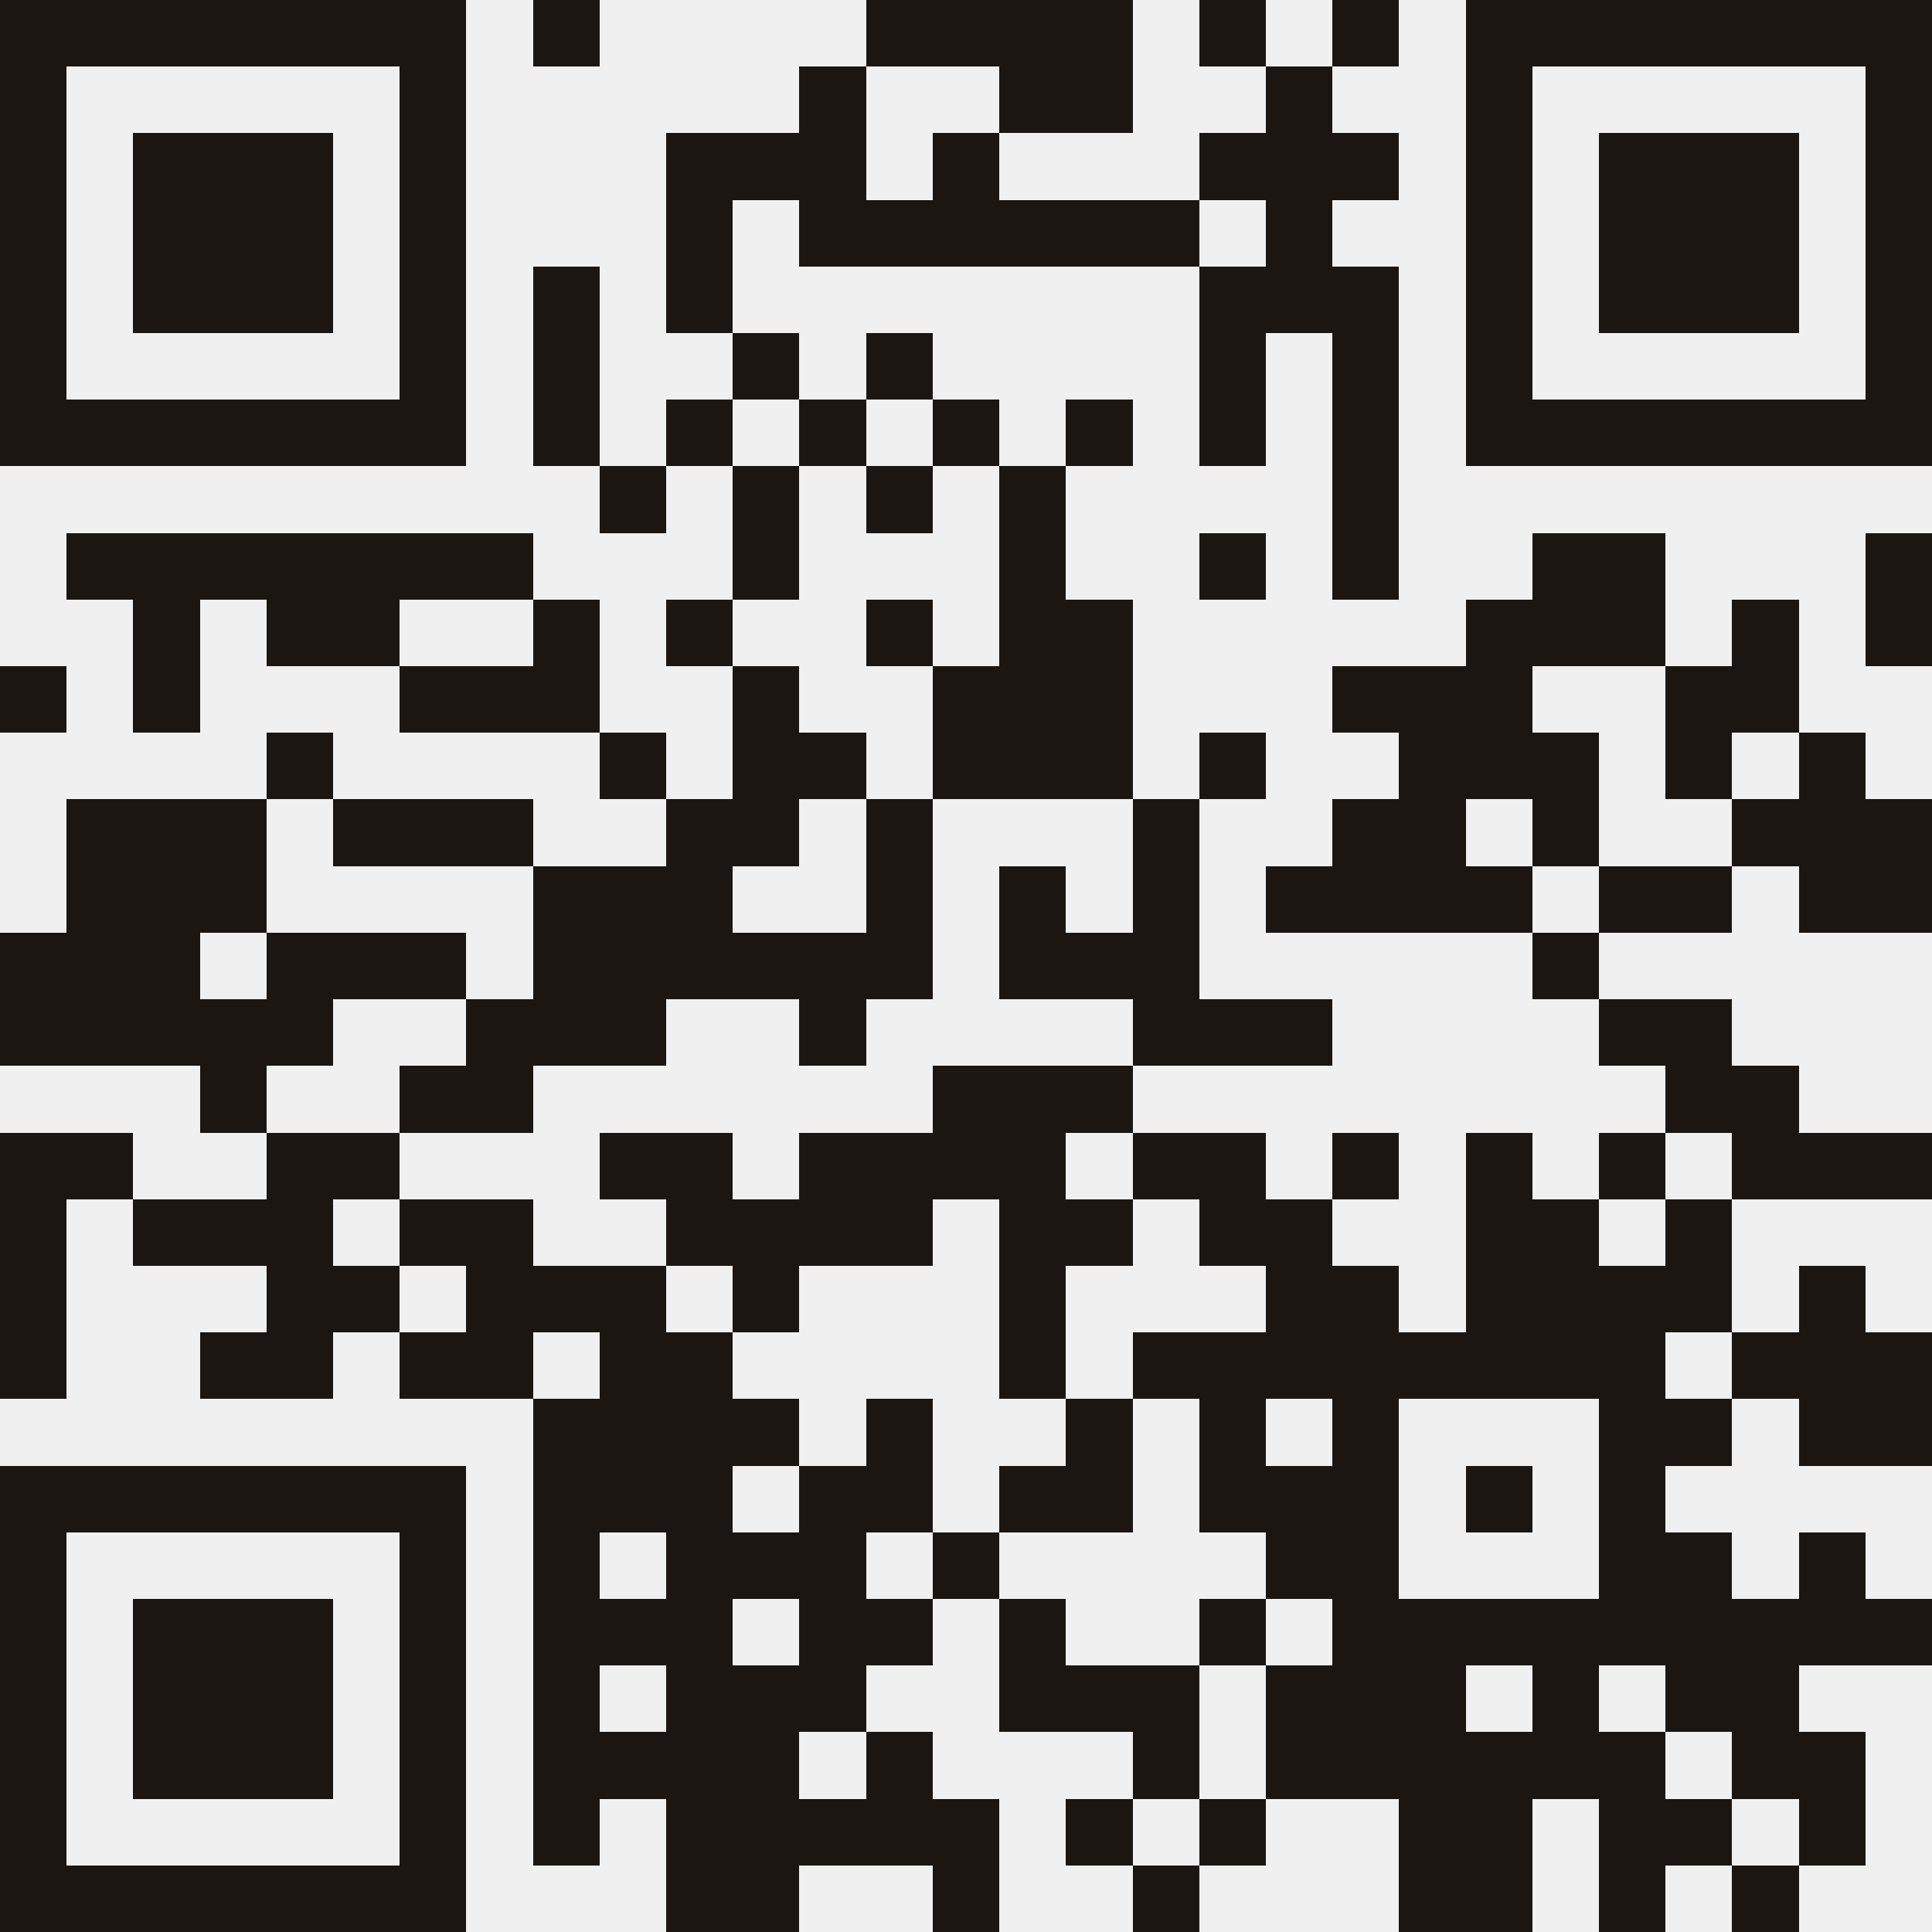
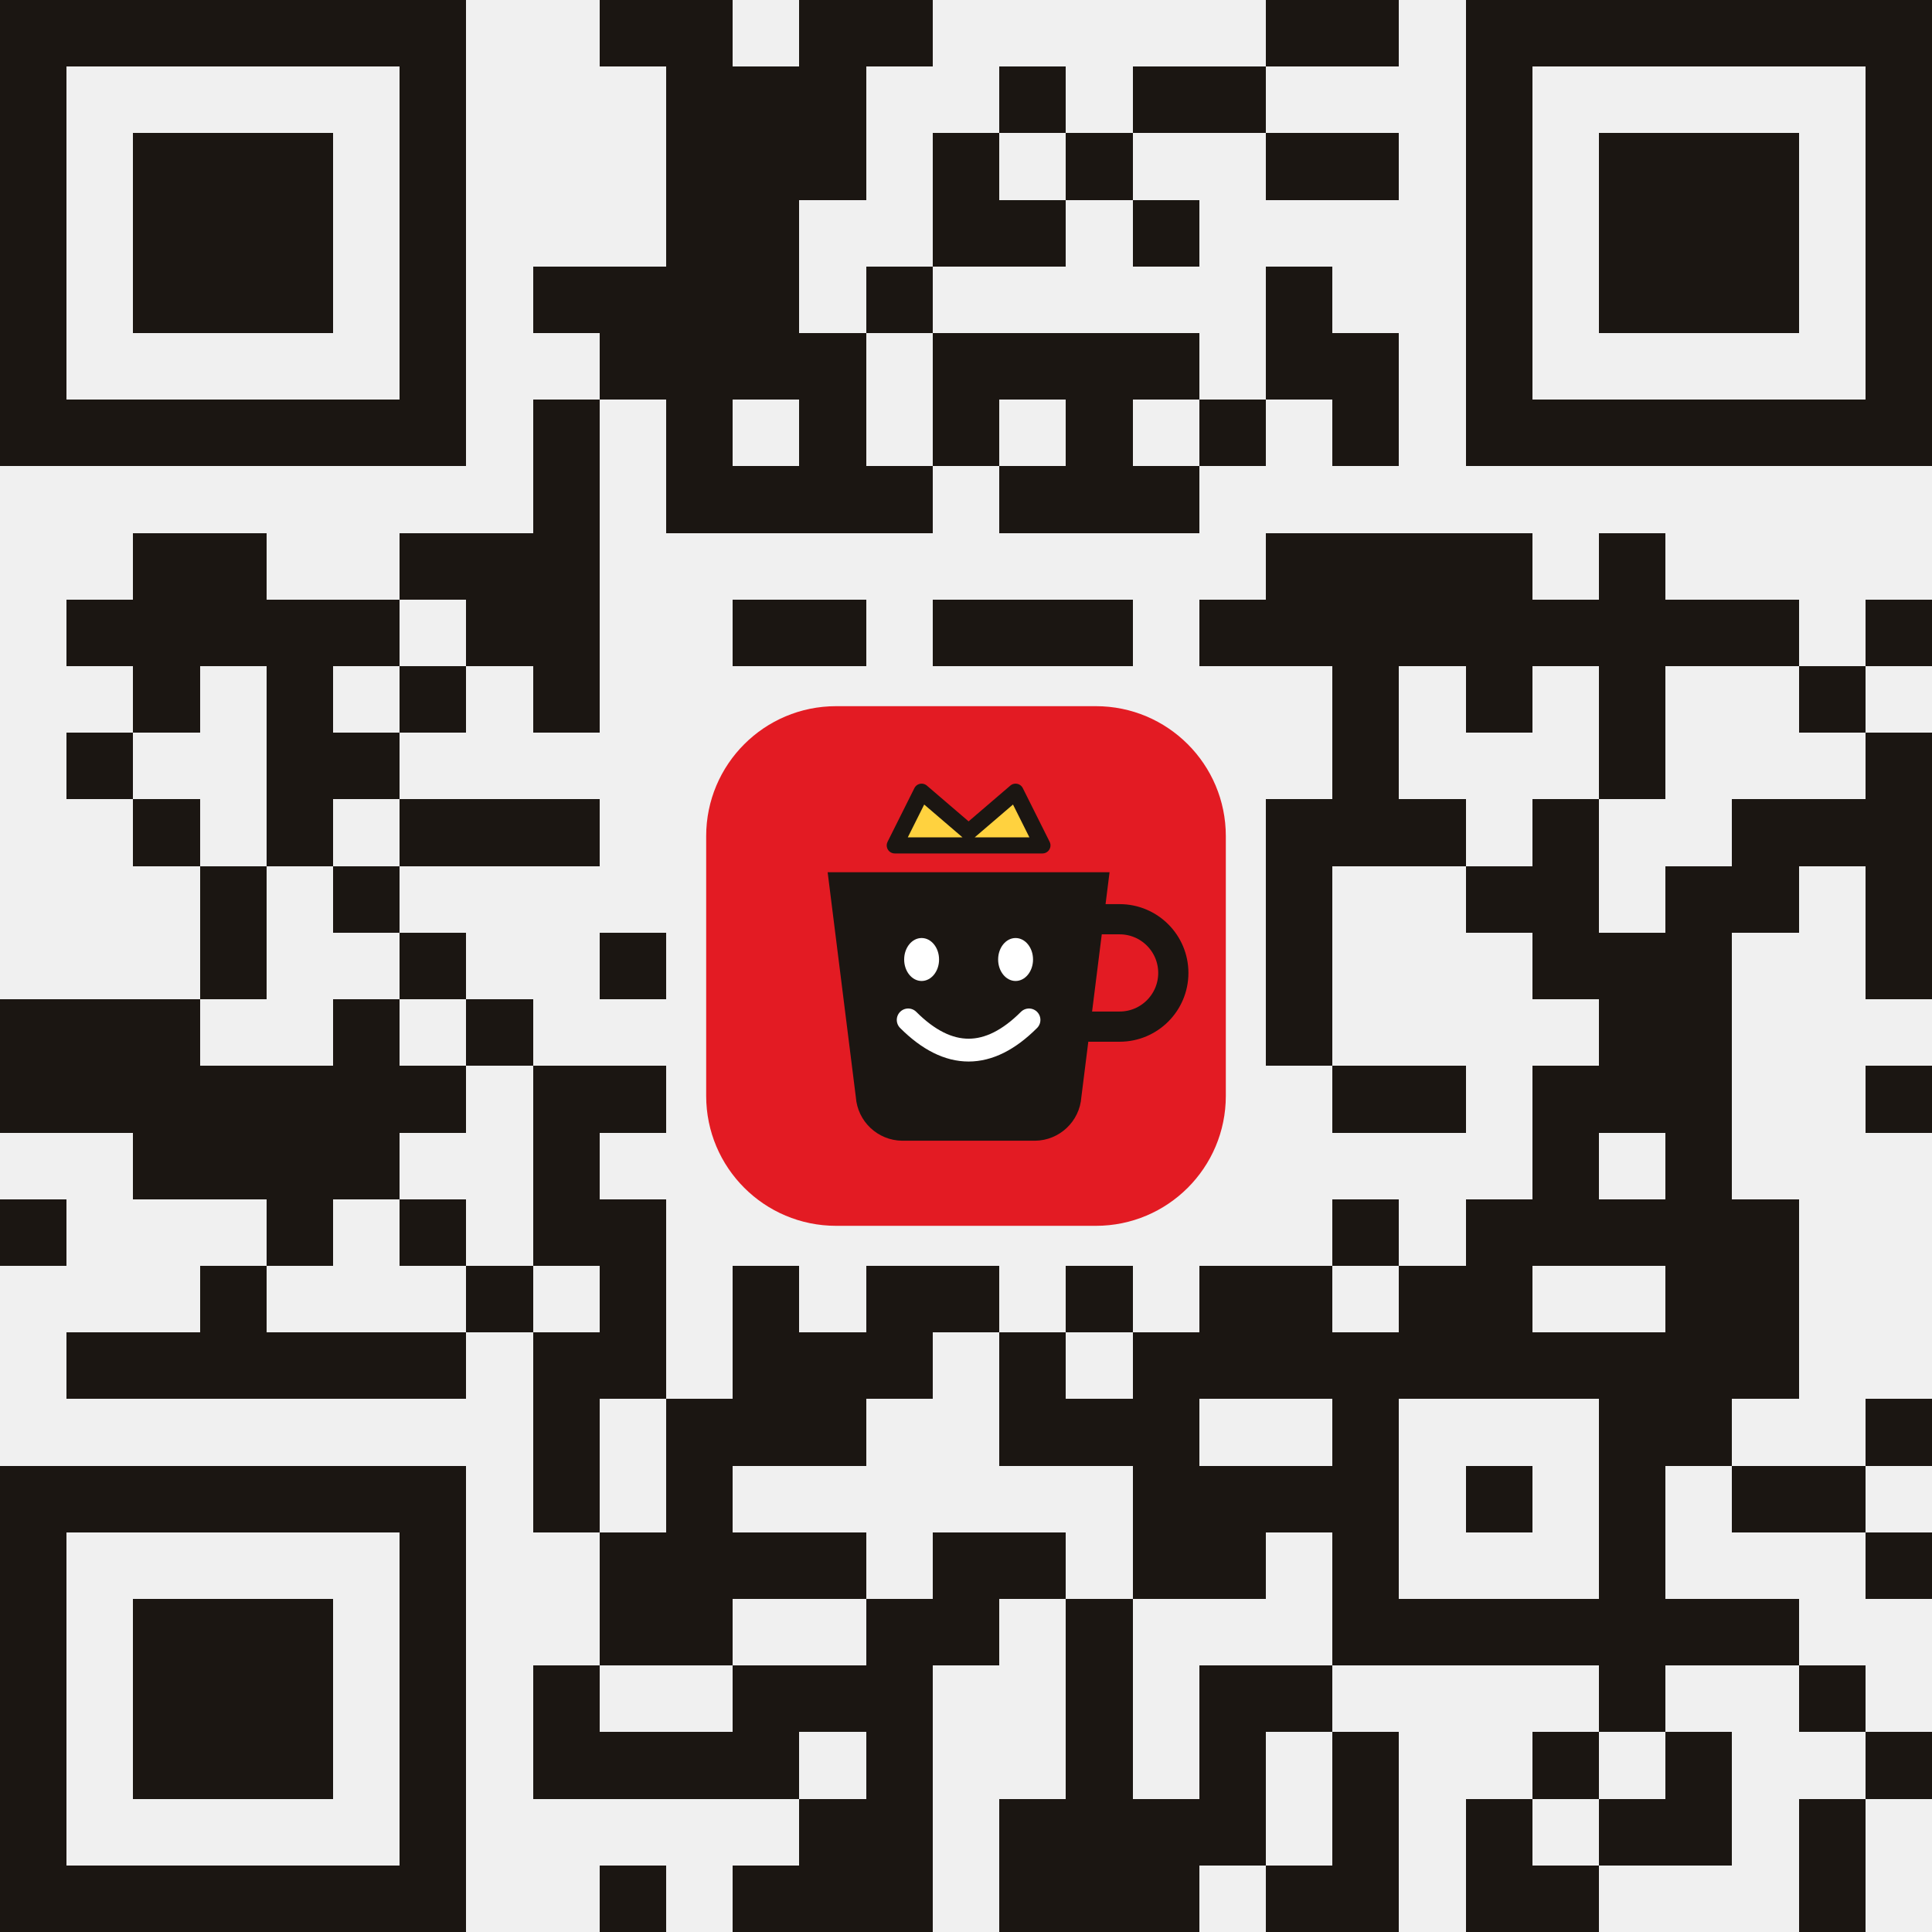
- <svg xmlns="http://www.w3.org/2000/svg" viewBox="0 0 29 29" shape-rendering="crispEdges">
-   <path fill="#1B1612" d="M0 0h1v1h-1zM1 0h1v1h-1zM2 0h1v1h-1zM3 0h1v1h-1zM4 0h1v1h-1zM5 0h1v1h-1zM6 0h1v1h-1zM8 0h1v1h-1zM13 0h1v1h-1zM14 0h1v1h-1zM15 0h1v1h-1zM16 0h1v1h-1zM18 0h1v1h-1zM20 0h1v1h-1zM22 0h1v1h-1zM23 0h1v1h-1zM24 0h1v1h-1zM25 0h1v1h-1zM26 0h1v1h-1zM27 0h1v1h-1zM28 0h1v1h-1zM0 1h1v1h-1zM6 1h1v1h-1zM12 1h1v1h-1zM15 1h1v1h-1zM16 1h1v1h-1zM19 1h1v1h-1zM22 1h1v1h-1zM28 1h1v1h-1zM0 2h1v1h-1zM2 2h1v1h-1zM3 2h1v1h-1zM4 2h1v1h-1zM6 2h1v1h-1zM10 2h1v1h-1zM11 2h1v1h-1zM12 2h1v1h-1zM14 2h1v1h-1zM18 2h1v1h-1zM19 2h1v1h-1zM20 2h1v1h-1zM22 2h1v1h-1zM24 2h1v1h-1zM25 2h1v1h-1zM26 2h1v1h-1zM28 2h1v1h-1zM0 3h1v1h-1zM2 3h1v1h-1zM3 3h1v1h-1zM4 3h1v1h-1zM6 3h1v1h-1zM10 3h1v1h-1zM12 3h1v1h-1zM13 3h1v1h-1zM14 3h1v1h-1zM15 3h1v1h-1zM16 3h1v1h-1zM17 3h1v1h-1zM19 3h1v1h-1zM22 3h1v1h-1zM24 3h1v1h-1zM25 3h1v1h-1zM26 3h1v1h-1zM28 3h1v1h-1zM0 4h1v1h-1zM2 4h1v1h-1zM3 4h1v1h-1zM4 4h1v1h-1zM6 4h1v1h-1zM8 4h1v1h-1zM10 4h1v1h-1zM18 4h1v1h-1zM19 4h1v1h-1zM20 4h1v1h-1zM22 4h1v1h-1zM24 4h1v1h-1zM25 4h1v1h-1zM26 4h1v1h-1zM28 4h1v1h-1zM0 5h1v1h-1zM6 5h1v1h-1zM8 5h1v1h-1zM11 5h1v1h-1zM13 5h1v1h-1zM18 5h1v1h-1zM20 5h1v1h-1zM22 5h1v1h-1zM28 5h1v1h-1zM0 6h1v1h-1zM1 6h1v1h-1zM2 6h1v1h-1zM3 6h1v1h-1zM4 6h1v1h-1zM5 6h1v1h-1zM6 6h1v1h-1zM8 6h1v1h-1zM10 6h1v1h-1zM12 6h1v1h-1zM14 6h1v1h-1zM16 6h1v1h-1zM18 6h1v1h-1zM20 6h1v1h-1zM22 6h1v1h-1zM23 6h1v1h-1zM24 6h1v1h-1zM25 6h1v1h-1zM26 6h1v1h-1zM27 6h1v1h-1zM28 6h1v1h-1zM9 7h1v1h-1zM11 7h1v1h-1zM13 7h1v1h-1zM15 7h1v1h-1zM20 7h1v1h-1zM1 8h1v1h-1zM2 8h1v1h-1zM3 8h1v1h-1zM4 8h1v1h-1zM5 8h1v1h-1zM6 8h1v1h-1zM7 8h1v1h-1zM11 8h1v1h-1zM15 8h1v1h-1zM18 8h1v1h-1zM20 8h1v1h-1zM23 8h1v1h-1zM24 8h1v1h-1zM28 8h1v1h-1zM2 9h1v1h-1zM4 9h1v1h-1zM5 9h1v1h-1zM8 9h1v1h-1zM10 9h1v1h-1zM13 9h1v1h-1zM15 9h1v1h-1zM16 9h1v1h-1zM22 9h1v1h-1zM23 9h1v1h-1zM24 9h1v1h-1zM26 9h1v1h-1zM28 9h1v1h-1zM0 10h1v1h-1zM2 10h1v1h-1zM6 10h1v1h-1zM7 10h1v1h-1zM8 10h1v1h-1zM11 10h1v1h-1zM14 10h1v1h-1zM15 10h1v1h-1zM16 10h1v1h-1zM20 10h1v1h-1zM21 10h1v1h-1zM22 10h1v1h-1zM25 10h1v1h-1zM26 10h1v1h-1zM4 11h1v1h-1zM9 11h1v1h-1zM11 11h1v1h-1zM12 11h1v1h-1zM14 11h1v1h-1zM15 11h1v1h-1zM16 11h1v1h-1zM18 11h1v1h-1zM21 11h1v1h-1zM22 11h1v1h-1zM23 11h1v1h-1zM25 11h1v1h-1zM27 11h1v1h-1zM1 12h1v1h-1zM2 12h1v1h-1zM3 12h1v1h-1zM5 12h1v1h-1zM6 12h1v1h-1zM7 12h1v1h-1zM10 12h1v1h-1zM11 12h1v1h-1zM13 12h1v1h-1zM17 12h1v1h-1zM20 12h1v1h-1zM21 12h1v1h-1zM23 12h1v1h-1zM26 12h1v1h-1zM27 12h1v1h-1zM28 12h1v1h-1zM1 13h1v1h-1zM2 13h1v1h-1zM3 13h1v1h-1zM8 13h1v1h-1zM9 13h1v1h-1zM10 13h1v1h-1zM13 13h1v1h-1zM15 13h1v1h-1zM17 13h1v1h-1zM19 13h1v1h-1zM20 13h1v1h-1zM21 13h1v1h-1zM22 13h1v1h-1zM24 13h1v1h-1zM25 13h1v1h-1zM27 13h1v1h-1zM28 13h1v1h-1zM0 14h1v1h-1zM1 14h1v1h-1zM2 14h1v1h-1zM4 14h1v1h-1zM5 14h1v1h-1zM6 14h1v1h-1zM8 14h1v1h-1zM9 14h1v1h-1zM10 14h1v1h-1zM11 14h1v1h-1zM12 14h1v1h-1zM13 14h1v1h-1zM15 14h1v1h-1zM16 14h1v1h-1zM17 14h1v1h-1zM23 14h1v1h-1zM0 15h1v1h-1zM1 15h1v1h-1zM2 15h1v1h-1zM3 15h1v1h-1zM4 15h1v1h-1zM7 15h1v1h-1zM8 15h1v1h-1zM9 15h1v1h-1zM12 15h1v1h-1zM17 15h1v1h-1zM18 15h1v1h-1zM19 15h1v1h-1zM24 15h1v1h-1zM25 15h1v1h-1zM3 16h1v1h-1zM6 16h1v1h-1zM7 16h1v1h-1zM14 16h1v1h-1zM15 16h1v1h-1zM16 16h1v1h-1zM25 16h1v1h-1zM26 16h1v1h-1zM0 17h1v1h-1zM1 17h1v1h-1zM4 17h1v1h-1zM5 17h1v1h-1zM9 17h1v1h-1zM10 17h1v1h-1zM12 17h1v1h-1zM13 17h1v1h-1zM14 17h1v1h-1zM15 17h1v1h-1zM17 17h1v1h-1zM18 17h1v1h-1zM20 17h1v1h-1zM22 17h1v1h-1zM24 17h1v1h-1zM26 17h1v1h-1zM27 17h1v1h-1zM28 17h1v1h-1zM0 18h1v1h-1zM2 18h1v1h-1zM3 18h1v1h-1zM4 18h1v1h-1zM6 18h1v1h-1zM7 18h1v1h-1zM10 18h1v1h-1zM11 18h1v1h-1zM12 18h1v1h-1zM13 18h1v1h-1zM15 18h1v1h-1zM16 18h1v1h-1zM18 18h1v1h-1zM19 18h1v1h-1zM22 18h1v1h-1zM23 18h1v1h-1zM25 18h1v1h-1zM0 19h1v1h-1zM4 19h1v1h-1zM5 19h1v1h-1zM7 19h1v1h-1zM8 19h1v1h-1zM9 19h1v1h-1zM11 19h1v1h-1zM15 19h1v1h-1zM19 19h1v1h-1zM20 19h1v1h-1zM22 19h1v1h-1zM23 19h1v1h-1zM24 19h1v1h-1zM25 19h1v1h-1zM27 19h1v1h-1zM0 20h1v1h-1zM3 20h1v1h-1zM4 20h1v1h-1zM6 20h1v1h-1zM7 20h1v1h-1zM9 20h1v1h-1zM10 20h1v1h-1zM15 20h1v1h-1zM17 20h1v1h-1zM18 20h1v1h-1zM19 20h1v1h-1zM20 20h1v1h-1zM21 20h1v1h-1zM22 20h1v1h-1zM23 20h1v1h-1zM24 20h1v1h-1zM26 20h1v1h-1zM27 20h1v1h-1zM28 20h1v1h-1zM8 21h1v1h-1zM9 21h1v1h-1zM10 21h1v1h-1zM11 21h1v1h-1zM13 21h1v1h-1zM16 21h1v1h-1zM18 21h1v1h-1zM20 21h1v1h-1zM24 21h1v1h-1zM25 21h1v1h-1zM27 21h1v1h-1zM28 21h1v1h-1zM0 22h1v1h-1zM1 22h1v1h-1zM2 22h1v1h-1zM3 22h1v1h-1zM4 22h1v1h-1zM5 22h1v1h-1zM6 22h1v1h-1zM8 22h1v1h-1zM9 22h1v1h-1zM10 22h1v1h-1zM12 22h1v1h-1zM13 22h1v1h-1zM15 22h1v1h-1zM16 22h1v1h-1zM18 22h1v1h-1zM19 22h1v1h-1zM20 22h1v1h-1zM22 22h1v1h-1zM24 22h1v1h-1zM0 23h1v1h-1zM6 23h1v1h-1zM8 23h1v1h-1zM10 23h1v1h-1zM11 23h1v1h-1zM12 23h1v1h-1zM14 23h1v1h-1zM19 23h1v1h-1zM20 23h1v1h-1zM24 23h1v1h-1zM25 23h1v1h-1zM27 23h1v1h-1zM0 24h1v1h-1zM2 24h1v1h-1zM3 24h1v1h-1zM4 24h1v1h-1zM6 24h1v1h-1zM8 24h1v1h-1zM9 24h1v1h-1zM10 24h1v1h-1zM12 24h1v1h-1zM13 24h1v1h-1zM15 24h1v1h-1zM18 24h1v1h-1zM20 24h1v1h-1zM21 24h1v1h-1zM22 24h1v1h-1zM23 24h1v1h-1zM24 24h1v1h-1zM25 24h1v1h-1zM26 24h1v1h-1zM27 24h1v1h-1zM28 24h1v1h-1zM0 25h1v1h-1zM2 25h1v1h-1zM3 25h1v1h-1zM4 25h1v1h-1zM6 25h1v1h-1zM8 25h1v1h-1zM10 25h1v1h-1zM11 25h1v1h-1zM12 25h1v1h-1zM15 25h1v1h-1zM16 25h1v1h-1zM17 25h1v1h-1zM19 25h1v1h-1zM20 25h1v1h-1zM21 25h1v1h-1zM23 25h1v1h-1zM25 25h1v1h-1zM26 25h1v1h-1zM0 26h1v1h-1zM2 26h1v1h-1zM3 26h1v1h-1zM4 26h1v1h-1zM6 26h1v1h-1zM8 26h1v1h-1zM9 26h1v1h-1zM10 26h1v1h-1zM11 26h1v1h-1zM13 26h1v1h-1zM17 26h1v1h-1zM19 26h1v1h-1zM20 26h1v1h-1zM21 26h1v1h-1zM22 26h1v1h-1zM23 26h1v1h-1zM24 26h1v1h-1zM26 26h1v1h-1zM27 26h1v1h-1zM0 27h1v1h-1zM6 27h1v1h-1zM8 27h1v1h-1zM10 27h1v1h-1zM11 27h1v1h-1zM12 27h1v1h-1zM13 27h1v1h-1zM14 27h1v1h-1zM16 27h1v1h-1zM18 27h1v1h-1zM21 27h1v1h-1zM22 27h1v1h-1zM24 27h1v1h-1zM25 27h1v1h-1zM27 27h1v1h-1zM0 28h1v1h-1zM1 28h1v1h-1zM2 28h1v1h-1zM3 28h1v1h-1zM4 28h1v1h-1zM5 28h1v1h-1zM6 28h1v1h-1zM10 28h1v1h-1zM11 28h1v1h-1zM14 28h1v1h-1zM17 28h1v1h-1zM21 28h1v1h-1zM22 28h1v1h-1zM24 28h1v1h-1zM26 28h1v1h-1z" />
+ <svg xmlns="http://www.w3.org/2000/svg" viewBox="0 0 29 29">
+   <path fill="#1B1612" shape-rendering="crispEdges" d="M0 0h1v1h-1zM1 0h1v1h-1zM2 0h1v1h-1zM3 0h1v1h-1zM4 0h1v1h-1zM5 0h1v1h-1zM6 0h1v1h-1zM9 0h1v1h-1zM10 0h1v1h-1zM12 0h1v1h-1zM13 0h1v1h-1zM19 0h1v1h-1zM20 0h1v1h-1zM22 0h1v1h-1zM23 0h1v1h-1zM24 0h1v1h-1zM25 0h1v1h-1zM26 0h1v1h-1zM27 0h1v1h-1zM28 0h1v1h-1zM0 1h1v1h-1zM6 1h1v1h-1zM10 1h1v1h-1zM11 1h1v1h-1zM12 1h1v1h-1zM15 1h1v1h-1zM17 1h1v1h-1zM18 1h1v1h-1zM22 1h1v1h-1zM28 1h1v1h-1zM0 2h1v1h-1zM2 2h1v1h-1zM3 2h1v1h-1zM4 2h1v1h-1zM6 2h1v1h-1zM10 2h1v1h-1zM11 2h1v1h-1zM12 2h1v1h-1zM14 2h1v1h-1zM16 2h1v1h-1zM19 2h1v1h-1zM20 2h1v1h-1zM22 2h1v1h-1zM24 2h1v1h-1zM25 2h1v1h-1zM26 2h1v1h-1zM28 2h1v1h-1zM0 3h1v1h-1zM2 3h1v1h-1zM3 3h1v1h-1zM4 3h1v1h-1zM6 3h1v1h-1zM10 3h1v1h-1zM11 3h1v1h-1zM14 3h1v1h-1zM15 3h1v1h-1zM17 3h1v1h-1zM22 3h1v1h-1zM24 3h1v1h-1zM25 3h1v1h-1zM26 3h1v1h-1zM28 3h1v1h-1zM0 4h1v1h-1zM2 4h1v1h-1zM3 4h1v1h-1zM4 4h1v1h-1zM6 4h1v1h-1zM8 4h1v1h-1zM9 4h1v1h-1zM10 4h1v1h-1zM11 4h1v1h-1zM13 4h1v1h-1zM19 4h1v1h-1zM22 4h1v1h-1zM24 4h1v1h-1zM25 4h1v1h-1zM26 4h1v1h-1zM28 4h1v1h-1zM0 5h1v1h-1zM6 5h1v1h-1zM9 5h1v1h-1zM10 5h1v1h-1zM11 5h1v1h-1zM12 5h1v1h-1zM14 5h1v1h-1zM15 5h1v1h-1zM16 5h1v1h-1zM17 5h1v1h-1zM19 5h1v1h-1zM20 5h1v1h-1zM22 5h1v1h-1zM28 5h1v1h-1zM0 6h1v1h-1zM1 6h1v1h-1zM2 6h1v1h-1zM3 6h1v1h-1zM4 6h1v1h-1zM5 6h1v1h-1zM6 6h1v1h-1zM8 6h1v1h-1zM10 6h1v1h-1zM12 6h1v1h-1zM14 6h1v1h-1zM16 6h1v1h-1zM18 6h1v1h-1zM20 6h1v1h-1zM22 6h1v1h-1zM23 6h1v1h-1zM24 6h1v1h-1zM25 6h1v1h-1zM26 6h1v1h-1zM27 6h1v1h-1zM28 6h1v1h-1zM8 7h1v1h-1zM10 7h1v1h-1zM11 7h1v1h-1zM12 7h1v1h-1zM13 7h1v1h-1zM15 7h1v1h-1zM16 7h1v1h-1zM17 7h1v1h-1zM2 8h1v1h-1zM3 8h1v1h-1zM6 8h1v1h-1zM7 8h1v1h-1zM8 8h1v1h-1zM19 8h1v1h-1zM20 8h1v1h-1zM21 8h1v1h-1zM22 8h1v1h-1zM24 8h1v1h-1zM1 9h1v1h-1zM2 9h1v1h-1zM3 9h1v1h-1zM4 9h1v1h-1zM5 9h1v1h-1zM7 9h1v1h-1zM8 9h1v1h-1zM11 9h1v1h-1zM12 9h1v1h-1zM14 9h1v1h-1zM15 9h1v1h-1zM16 9h1v1h-1zM18 9h1v1h-1zM19 9h1v1h-1zM20 9h1v1h-1zM21 9h1v1h-1zM22 9h1v1h-1zM23 9h1v1h-1zM24 9h1v1h-1zM25 9h1v1h-1zM26 9h1v1h-1zM28 9h1v1h-1zM2 10h1v1h-1zM4 10h1v1h-1zM6 10h1v1h-1zM8 10h1v1h-1zM20 10h1v1h-1zM22 10h1v1h-1zM24 10h1v1h-1zM27 10h1v1h-1zM1 11h1v1h-1zM4 11h1v1h-1zM5 11h1v1h-1zM20 11h1v1h-1zM24 11h1v1h-1zM28 11h1v1h-1zM2 12h1v1h-1zM4 12h1v1h-1zM6 12h1v1h-1zM7 12h1v1h-1zM8 12h1v1h-1zM19 12h1v1h-1zM20 12h1v1h-1zM21 12h1v1h-1zM23 12h1v1h-1zM26 12h1v1h-1zM27 12h1v1h-1zM28 12h1v1h-1zM3 13h1v1h-1zM5 13h1v1h-1zM19 13h1v1h-1zM22 13h1v1h-1zM23 13h1v1h-1zM25 13h1v1h-1zM26 13h1v1h-1zM28 13h1v1h-1zM3 14h1v1h-1zM6 14h1v1h-1zM9 14h1v1h-1zM19 14h1v1h-1zM23 14h1v1h-1zM24 14h1v1h-1zM25 14h1v1h-1zM28 14h1v1h-1zM0 15h1v1h-1zM1 15h1v1h-1zM2 15h1v1h-1zM5 15h1v1h-1zM7 15h1v1h-1zM19 15h1v1h-1zM24 15h1v1h-1zM25 15h1v1h-1zM0 16h1v1h-1zM1 16h1v1h-1zM2 16h1v1h-1zM3 16h1v1h-1zM4 16h1v1h-1zM5 16h1v1h-1zM6 16h1v1h-1zM8 16h1v1h-1zM9 16h1v1h-1zM20 16h1v1h-1zM21 16h1v1h-1zM23 16h1v1h-1zM24 16h1v1h-1zM25 16h1v1h-1zM28 16h1v1h-1zM2 17h1v1h-1zM3 17h1v1h-1zM4 17h1v1h-1zM5 17h1v1h-1zM8 17h1v1h-1zM23 17h1v1h-1zM25 17h1v1h-1zM0 18h1v1h-1zM4 18h1v1h-1zM6 18h1v1h-1zM8 18h1v1h-1zM9 18h1v1h-1zM20 18h1v1h-1zM22 18h1v1h-1zM23 18h1v1h-1zM24 18h1v1h-1zM25 18h1v1h-1zM26 18h1v1h-1zM3 19h1v1h-1zM7 19h1v1h-1zM9 19h1v1h-1zM11 19h1v1h-1zM13 19h1v1h-1zM14 19h1v1h-1zM16 19h1v1h-1zM18 19h1v1h-1zM19 19h1v1h-1zM21 19h1v1h-1zM22 19h1v1h-1zM25 19h1v1h-1zM26 19h1v1h-1zM1 20h1v1h-1zM2 20h1v1h-1zM3 20h1v1h-1zM4 20h1v1h-1zM5 20h1v1h-1zM6 20h1v1h-1zM8 20h1v1h-1zM9 20h1v1h-1zM11 20h1v1h-1zM12 20h1v1h-1zM13 20h1v1h-1zM15 20h1v1h-1zM17 20h1v1h-1zM18 20h1v1h-1zM19 20h1v1h-1zM20 20h1v1h-1zM21 20h1v1h-1zM22 20h1v1h-1zM23 20h1v1h-1zM24 20h1v1h-1zM25 20h1v1h-1zM26 20h1v1h-1zM8 21h1v1h-1zM10 21h1v1h-1zM11 21h1v1h-1zM12 21h1v1h-1zM15 21h1v1h-1zM16 21h1v1h-1zM17 21h1v1h-1zM20 21h1v1h-1zM24 21h1v1h-1zM25 21h1v1h-1zM28 21h1v1h-1zM0 22h1v1h-1zM1 22h1v1h-1zM2 22h1v1h-1zM3 22h1v1h-1zM4 22h1v1h-1zM5 22h1v1h-1zM6 22h1v1h-1zM8 22h1v1h-1zM10 22h1v1h-1zM17 22h1v1h-1zM18 22h1v1h-1zM19 22h1v1h-1zM20 22h1v1h-1zM22 22h1v1h-1zM24 22h1v1h-1zM26 22h1v1h-1zM27 22h1v1h-1zM0 23h1v1h-1zM6 23h1v1h-1zM9 23h1v1h-1zM10 23h1v1h-1zM11 23h1v1h-1zM12 23h1v1h-1zM14 23h1v1h-1zM15 23h1v1h-1zM17 23h1v1h-1zM18 23h1v1h-1zM20 23h1v1h-1zM24 23h1v1h-1zM28 23h1v1h-1zM0 24h1v1h-1zM2 24h1v1h-1zM3 24h1v1h-1zM4 24h1v1h-1zM6 24h1v1h-1zM9 24h1v1h-1zM10 24h1v1h-1zM13 24h1v1h-1zM14 24h1v1h-1zM16 24h1v1h-1zM20 24h1v1h-1zM21 24h1v1h-1zM22 24h1v1h-1zM23 24h1v1h-1zM24 24h1v1h-1zM25 24h1v1h-1zM26 24h1v1h-1zM0 25h1v1h-1zM2 25h1v1h-1zM3 25h1v1h-1zM4 25h1v1h-1zM6 25h1v1h-1zM8 25h1v1h-1zM11 25h1v1h-1zM12 25h1v1h-1zM13 25h1v1h-1zM16 25h1v1h-1zM18 25h1v1h-1zM19 25h1v1h-1zM24 25h1v1h-1zM27 25h1v1h-1zM0 26h1v1h-1zM2 26h1v1h-1zM3 26h1v1h-1zM4 26h1v1h-1zM6 26h1v1h-1zM8 26h1v1h-1zM9 26h1v1h-1zM10 26h1v1h-1zM11 26h1v1h-1zM13 26h1v1h-1zM16 26h1v1h-1zM18 26h1v1h-1zM20 26h1v1h-1zM23 26h1v1h-1zM25 26h1v1h-1zM28 26h1v1h-1zM0 27h1v1h-1zM6 27h1v1h-1zM12 27h1v1h-1zM13 27h1v1h-1zM15 27h1v1h-1zM16 27h1v1h-1zM17 27h1v1h-1zM18 27h1v1h-1zM20 27h1v1h-1zM22 27h1v1h-1zM24 27h1v1h-1zM25 27h1v1h-1zM27 27h1v1h-1zM0 28h1v1h-1zM1 28h1v1h-1zM2 28h1v1h-1zM3 28h1v1h-1zM4 28h1v1h-1zM5 28h1v1h-1zM6 28h1v1h-1zM9 28h1v1h-1zM11 28h1v1h-1zM12 28h1v1h-1zM13 28h1v1h-1zM15 28h1v1h-1zM16 28h1v1h-1zM17 28h1v1h-1zM19 28h1v1h-1zM20 28h1v1h-1zM22 28h1v1h-1zM23 28h1v1h-1zM27 28h1v1h-1z" />
+   <g transform="translate(10.6 10.6) scale(0.325)">
+     <rect width="24" height="24" rx="6" fill="#E31B23" />
+     <g transform="translate(2.2 2.4) scale(.31)">
+       <path d="M21 13 25 5l7 6 7-6 4 8z" fill="#FFD23F" stroke="#1B1612" stroke-width="2.4" stroke-linejoin="round" />
+       <path d="M11 17h42l-4.2 33.5A7 7 0 0 1 41.9 57H22.1a7 7 0 0 1-6.9-6.5z" fill="#1B1612" />
+       <path d="M52 24h2.5a8 8 0 0 1 0 16H50" fill="none" stroke="#1B1612" stroke-width="4.5" stroke-linecap="round" />
+       <ellipse cx="25" cy="30" rx="2.6" ry="3.2" fill="#fff" />
+       <ellipse cx="39" cy="30" rx="2.6" ry="3.2" fill="#fff" />
+       <path d="M23 39q9 9 18 0" fill="none" stroke="#fff" stroke-width="3.4" stroke-linecap="round" />
+     </g>
+   </g>
</svg>
